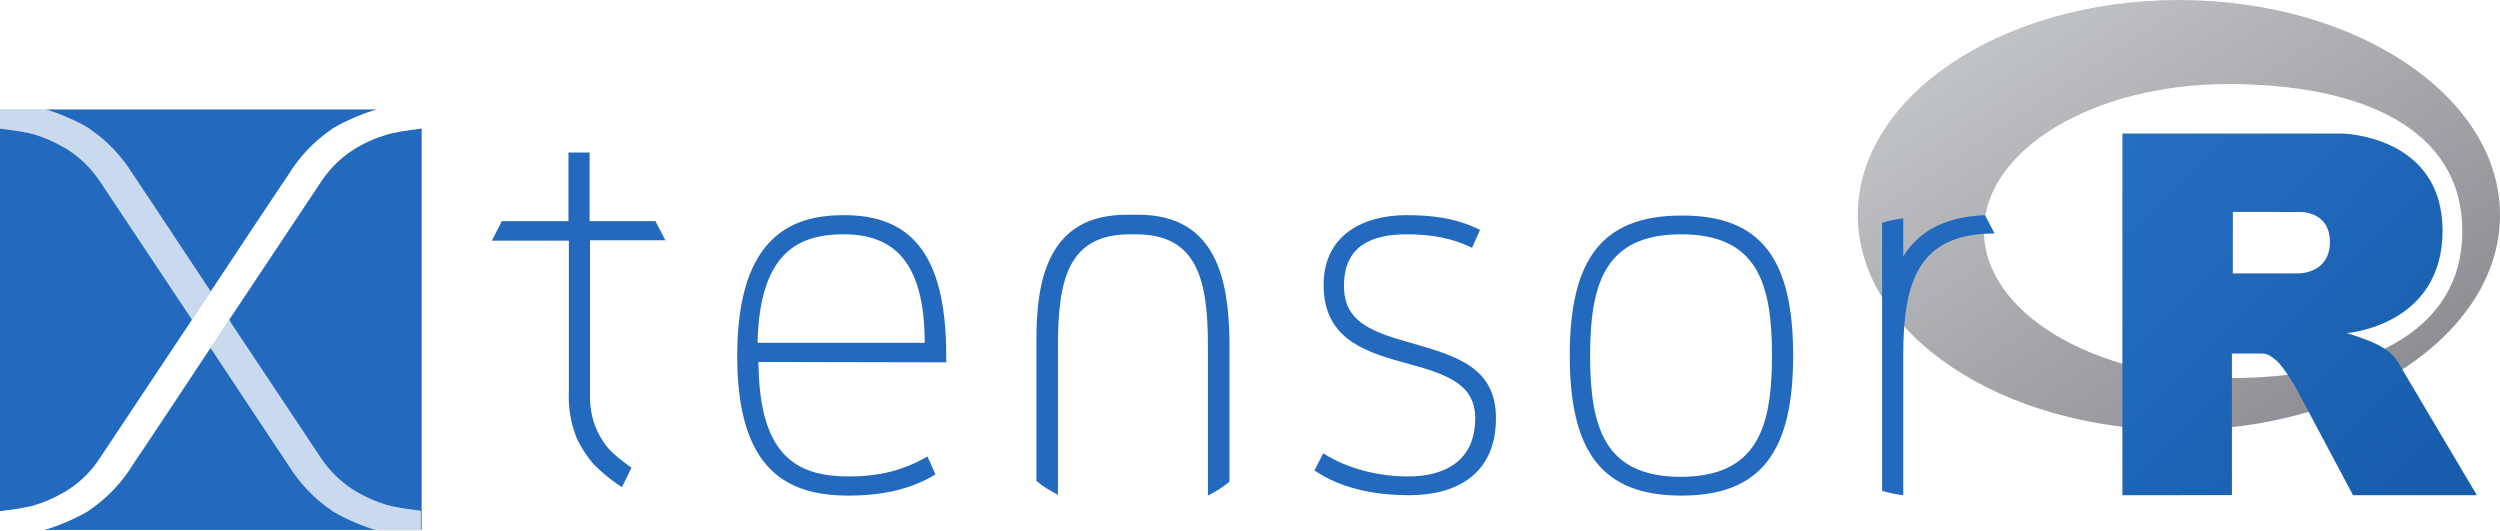
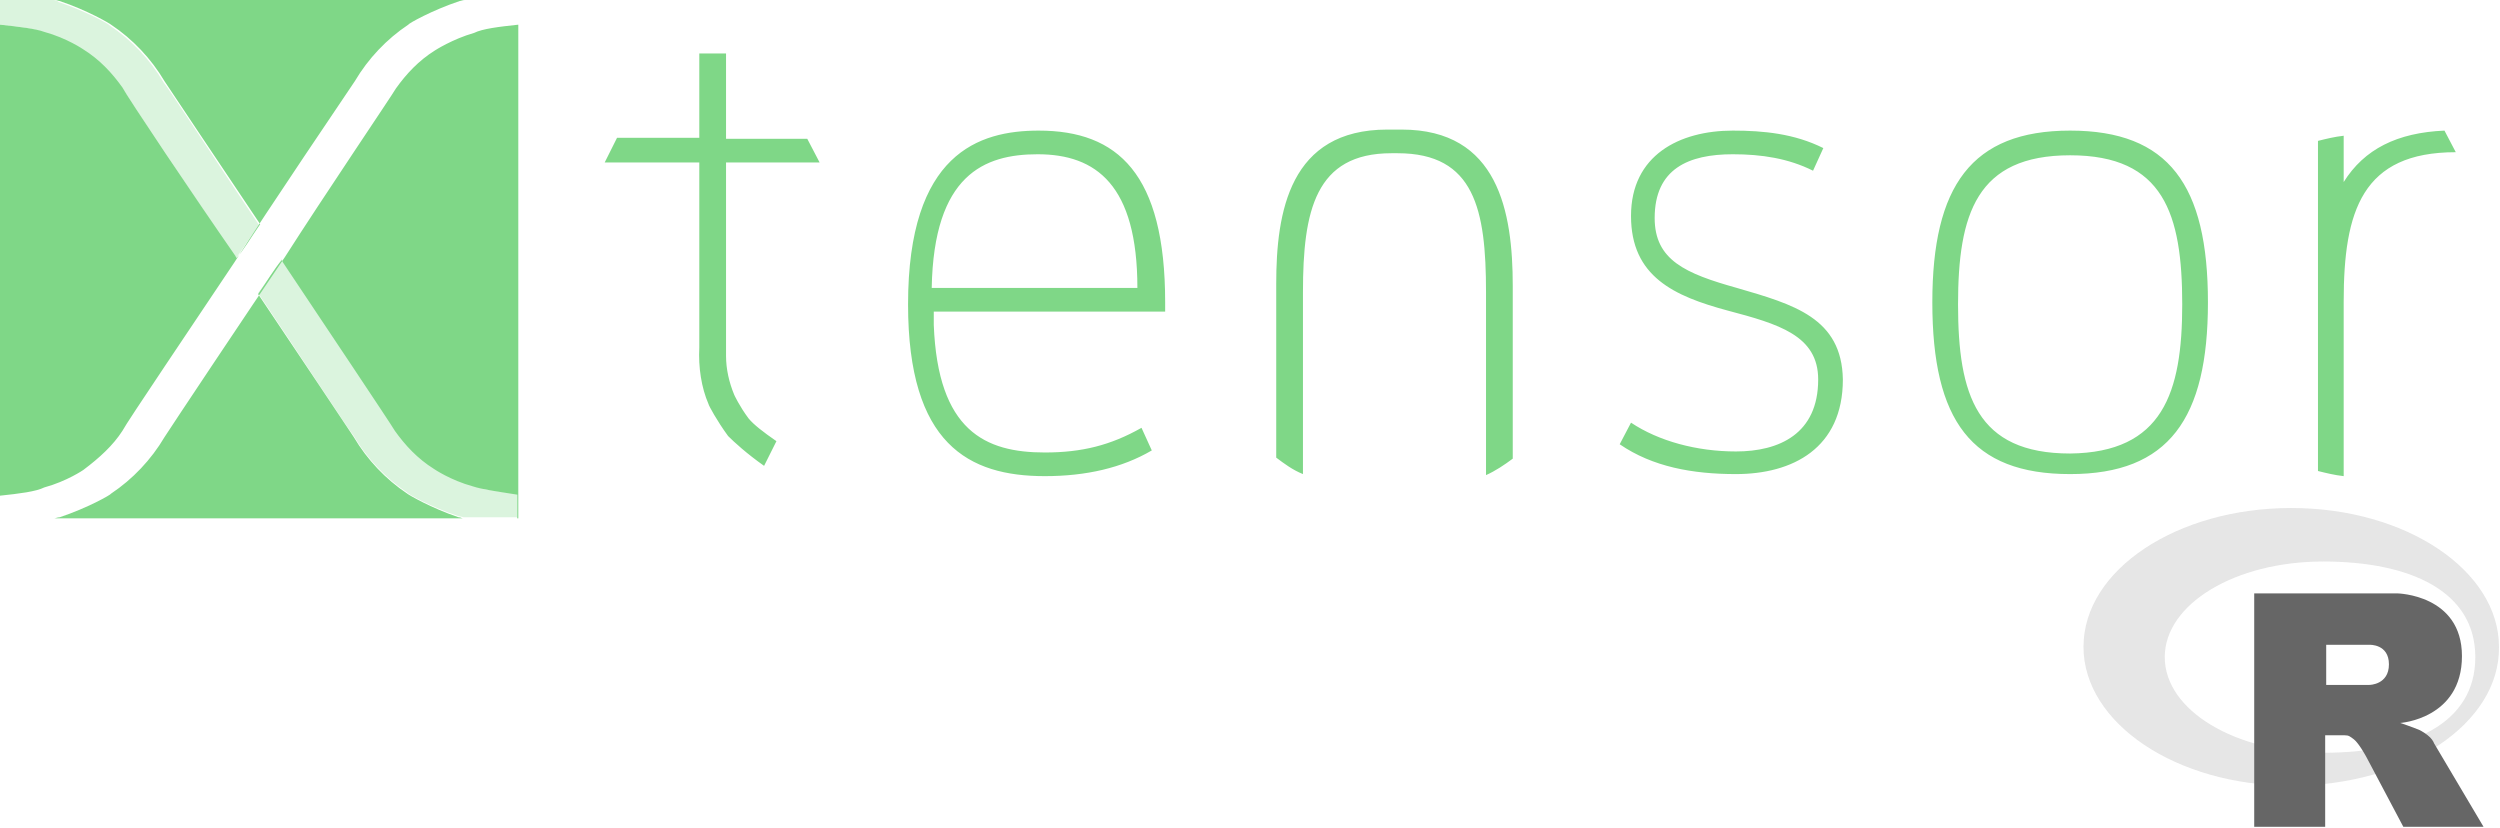
- <svg xmlns="http://www.w3.org/2000/svg" preserveAspectRatio="xMidYMid" width="2609.069" height="553.435" viewBox="0 0 2609.069 553.435" id="svg2" version="1.1">
-   <defs id="defs4">
-     <linearGradient id="gradientFill-1" x1="0.741" x2="590.863" y1="3.666" y2="593.787" gradientUnits="userSpaceOnUse" spreadMethod="pad" gradientTransform="matrix(1.135727,0,0,0.7606282,1938.011,-2.788331)">
-       <stop offset="0" stop-color="rgb(203,206,208)" stop-opacity="1" id="stop7" />
-       <stop offset="1" stop-color="rgb(132,131,139)" stop-opacity="1" id="stop9" />
-     </linearGradient>
-     <linearGradient id="gradientFill-2" x1="301.026" x2="703.067" y1="151.401" y2="553.442" gradientUnits="userSpaceOnUse" spreadMethod="pad" gradientTransform="matrix(0.9201006,0,0,0.9388818,1938.011,-2.788331)">
-       <stop offset="0" stop-color="rgb(39,109,195)" stop-opacity="1" id="stop12" />
-       <stop offset="1" stop-color="rgb(22,92,170)" stop-opacity="1" id="stop14" />
-     </linearGradient>
-   </defs>
-   <path d="m 2273.961,448.863 c -185.075,0 -335.108,-100.481 -335.108,-224.431 C 1938.853,100.481 2088.887,0 2273.961,0 c 185.076,0 335.108,100.481 335.108,224.432 0,123.95 -150.033,224.431 -335.108,224.431 z m 51.294,-361.118 c -140.673,0 -254.711,68.693 -254.711,153.431 0,84.737 114.038,153.431 254.711,153.431 140.672,0 244.487,-46.964 244.487,-153.431 0,-106.433 -103.814,-153.431 -244.487,-153.431 z" id="path16" style="fill:url(#gradientFill-1);fill-rule:evenodd" />
-   <path d="m 2449.205,347.612 c 0,0 20.282,6.12 32.066,12.083 4.089,2.069 11.163,6.198 16.265,11.618 4.998,5.309 7.436,10.689 7.436,10.689 l 79.932,134.769 -129.193,0.058 -60.414,-113.45 c 0,0 -12.371,-21.255 -19.983,-27.419 -6.35,-5.141 -9.057,-6.971 -15.336,-6.971 -4.37,0 -30.696,0 -30.696,0 l 0.024,147.757 -114.322,0.048 0,-377.436 229.573,0 c 0,0 104.562,1.886 104.562,101.367 0,99.481 -99.915,106.886 -99.915,106.886 z m -49.725,-126.382 -69.209,-0.045 -0.034,64.178 69.243,-0.022 c 0,0 32.066,-0.1 32.066,-32.647 0,-33.202 -32.066,-31.464 -32.066,-31.464 z" id="path18" style="fill:url(#gradientFill-2);fill-rule:evenodd" />
-   <path style="fill:#2369bd;fill-opacity:1" d="m 47.186,114.212 c 1.232,0.277 2.493,0.552 3.602,0.829 23.314,7.494 42.468,18.739 42.885,19.572 18.318,12.49 33.724,28.726 45.381,47.877 4.163,5.829 48.712,73.27 80.769,121.564 -7.494,11.241 -14.16,21.647 -19.572,29.557 -0.416,-0.833 -0.828,-1.249 -1.244,-2.082 C 166.117,281.988 107.83,194.566 103.666,188.321 95.34,176.248 84.514,165.002 70.775,156.259 c 0,0 -14.571,-9.572 -33.306,-15.401 C 29.975,138.36 17.069,136.28 0,134.199 l 0,399.249 c 17.069,-2.082 29.975,-4.162 37.469,-6.66 18.735,-5.829 33.306,-15.401 33.306,-15.401 14.155,-9.159 24.981,-20.403 32.891,-32.477 4.163,-6.245 62.45,-93.675 95.34,-143.217 27.477,-41.632 96.581,-145.71 101.577,-152.788 11.657,-19.151 27.063,-35.388 45.381,-47.877 0.416,-0.833 19.57,-12.07 42.885,-19.564 l 4.993,-1.252 -346.656,0 z m 392.866,19.987 c -17.069,2.082 -29.975,4.162 -37.469,6.66 -19.567,5.829 -33.721,15.401 -33.721,15.401 -13.739,8.743 -24.565,19.988 -32.891,32.062 -4.163,6.245 -62.442,93.667 -95.332,143.209 -27.477,41.632 -96.589,145.719 -101.585,152.796 -11.657,19.151 -27.063,35.388 -45.381,47.877 -0.416,0.833 -19.57,12.07 -42.885,19.564 l -4.993,1.252 346.395,0 -3.342,-0.838 c -23.314,-7.494 -42.468,-18.731 -42.885,-19.564 -18.318,-12.49 -33.724,-28.726 -45.381,-47.877 -4.163,-5.829 -48.703,-73.27 -80.76,-121.564 7.494,-11.241 14.152,-21.655 19.564,-29.566 0.416,0.833 0.829,1.249 0.829,2.082 32.89,49.543 91.177,136.972 95.34,143.217 8.326,12.073 19.153,23.319 32.891,32.062 0,0 14.571,9.572 33.306,15.401 7.494,2.498 20.4,4.578 37.469,6.66 l 0,19.987 0.829,0 0,-418.821 z m 153.211,24.979 0,71.605 -69.523,0 -10.408,20.402 80.346,0 0,156.951 c -0.833,17.069 2.083,33.721 7.912,48.292 0,0.833 6.66,14.571 17.068,27.061 5.412,5.829 15.824,15.404 30.395,24.979 l 9.993,-20.393 c -11.241,-7.91 -19.157,-14.578 -23.321,-19.157 -8.743,-9.992 -13.319,-21.231 -13.319,-21.231 -4.58,-10.408 -6.66,-22.065 -6.66,-33.306 l 0,-163.611 78.687,0 -10.408,-19.987 -68.694,0 0,-71.605 -22.069,0 z m 582.44,64.945 c -82.849,0 -94.088,69.528 -94.088,130.728 l 0,146.958 c 6.661,5.829 14.565,10.408 22.475,14.571 l 0,-154.455 c 0,-69.11 9.998,-117.4 75.361,-117.4 l 5.822,0 c 64.947,0 75.361,48.29 75.361,117.4 l 0,155.292 c 7.91,-4.163 15.814,-8.743 22.475,-14.571 l 0,-146.966 c -0.833,-62.032 -12.901,-131.557 -94.917,-131.557 l -12.49,0 z m -294.761,0.415 c -51.208,0 -111.57,18.738 -111.57,146.966 0,119.069 52.034,145.714 116.148,145.714 34.555,0 64.534,-6.248 90.762,-22.068 l -8.326,-18.735 c -26.228,14.988 -51.205,20.816 -82.013,20.816 -50.792,0 -90.765,-18.318 -94.096,-108.244 l -0.415,-11.238 195.673,0.415 0.415,0.415 0,-7.497 c 0,-110.326 -40.382,-146.543 -106.577,-146.543 z m 587.018,0 c -44.963,0 -86.591,20.4 -86.591,72.857 0,52.457 37.051,68.281 81.598,80.354 42.049,11.657 76.605,20.398 76.605,58.7 0,45.796 -33.309,60.782 -69.946,60.782 -32.89,0 -64.534,-8.746 -88.68,-24.15 l -9.156,17.905 c 27.894,18.735 62.036,25.809 99.088,25.809 48.294,0 90.339,-21.228 90.339,-80.346 0,-52.873 -40.801,-64.948 -89.095,-78.687 -43.714,-12.073 -69.523,-23.317 -69.523,-59.538 0,-41.632 28.722,-53.699 65.775,-53.699 24.147,0 47.464,3.74 67.864,14.149 l 8.326,-18.735 c -24.563,-12.49 -50.793,-15.401 -76.605,-15.401 z m 603.671,0 c -40.8,1.665 -68.277,15.824 -85.347,42.885 l 0,-39.551 c -7.91,0.833 -14.983,2.496 -22.06,4.578 l 0,279.767 c 6.661,2.082 14.15,3.745 22.06,4.578 l 0,-144.876 0,-1.667 c 0,-76.187 15.824,-126.564 94.925,-126.564 l 0.415,0 -9.993,-19.149 z m -316.822,0.415 c -83.681,0 -116.571,46.627 -116.571,146.128 0,99.502 32.89,146.137 116.571,146.137 83.681,0 116.571,-46.635 116.571,-146.137 0,-99.918 -32.89,-146.545 -116.571,-146.128 z m -874.282,19.572 c 50.375,0 84.517,26.642 84.517,113.237 l -174.442,0 c 2.082,-95.755 44.129,-113.237 89.925,-113.237 z m 873.867,0 c 79.102,0 94.917,50.369 94.917,126.556 0,75.771 -15.816,126.148 -94.917,126.564 -79.102,0 -94.925,-50.377 -94.925,-126.564 0,-76.187 16.24,-126.556 94.925,-126.556 z m -1059.961,6.66 0.415,0.829 0,-0.829 -0.415,0 z" id="path5" />
-   <path class="st1" d="m 239.387,333.615 c -5.412,7.91 -12.073,18.318 -19.567,29.559 32.057,48.294 76.604,115.738 80.767,121.567 11.657,19.151 27.061,35.388 45.379,47.877 0.416,0.833 19.567,12.073 42.881,19.567 1.665,0.416 3.331,0.833 4.996,1.249 l 45.379,0 0,-20.4 c -17.069,-2.082 -29.975,-4.163 -37.469,-6.661 -18.735,-5.829 -33.306,-15.404 -33.306,-15.404 -13.739,-8.743 -24.563,-19.984 -32.89,-32.057 -4.163,-6.245 -62.449,-93.673 -95.338,-143.216 l 0,0 c 0,-0.833 -0.416,-1.249 -0.833,-2.082 M 45.379,113.796 0,113.796 0,134.196 c 17.069,2.082 29.975,4.163 37.469,6.661 18.735,5.829 33.306,15.404 33.306,15.404 13.739,8.743 24.563,19.984 32.89,32.057 4.163,6.245 62.449,93.673 95.338,143.216 l 0,0 c 0.416,0.833 0.833,1.249 1.249,2.082 5.412,-7.91 12.073,-18.318 19.567,-29.559 -32.057,-48.294 -76.604,-115.738 -80.767,-121.567 -11.657,-19.151 -27.061,-35.388 -45.379,-47.877 -0.416,-0.833 -19.567,-12.073 -42.881,-19.567 -1.665,-0.416 -3.331,-0.833 -5.412,-1.249" id="path7-3" style="fill:#1f65b9;fill-opacity:0.235" />
+ <svg xmlns="http://www.w3.org/2000/svg" version="1.1" id="Calque_1" x="0px" y="0px" viewBox="0 0 243.1 80.5" style="enable-background:new 0 0 243.1 80.5;" xml:space="preserve">
+   <style type="text/css">
+ 	.st0{opacity:0.2;fill:#808080;}
+ 	.st1{fill:#666666;}
+ 	.st2{fill:#7FD787;}
+ 	.st3{opacity:0.28;fill:#7FD787;enable-background:new    ;}
+ </style>
+   <g>
+     <path id="path16_2_" class="st0" d="M222.8,76.4c-11.2,0-20.2-6.1-20.2-13.5   c0-7.5,9.1-13.5,20.2-13.5c11.2,0,20.2,6.1,20.2,13.5C243.1,70.4,234,76.4,222.8,76.4z M225.9,54.6c-8.5,0-15.4,4.1-15.4,9.3   s6.9,9.3,15.4,9.3c8.5,0,14.8-2.8,14.8-9.3C240.7,57.5,234.4,54.6,225.9,54.6L225.9,54.6z" />
+     <path id="path18_2_" class="st1" d="M233.4,70.3c0,0,1.2,0.4,1.9,0.7c0.2,0.1,0.7,0.4,1,0.7   c0.3,0.3,0.4,0.6,0.4,0.6l4.8,8.1l-7.8,0l-3.6-6.8c0,0-0.7-1.3-1.2-1.7c-0.4-0.3-0.5-0.4-0.9-0.4c-0.3,0-1.9,0-1.9,0l0,8.9l-6.9,0   V57.7h13.9c0,0,6.3,0.1,6.3,6.1C239.4,69.9,233.4,70.3,233.4,70.3L233.4,70.3z M230.4,62.7l-4.2,0l0,3.9l4.2,0c0,0,1.9,0,1.9-2   C232.3,62.6,230.4,62.7,230.4,62.7L230.4,62.7z" />
+     <g>
+       <path class="st2" d="M79.7,15.9L79.7,15.9L79.7,15.9L79.7,15.9z M71.4,38.4c-0.5-1.2-0.8-2.5-0.8-3.8c0-0.9,0-18.8,0-18.8h9.1    l-1.2-2.3h-7.9V5.2h-2.6v8.2h-8l-1.2,2.4h9.2c0,0,0,17.1,0,18c-0.1,1.9,0.2,3.9,0.9,5.5c0,0.1,0.8,1.6,1.9,3.1    c0.6,0.6,1.8,1.7,3.5,2.9l1.2-2.4c-1.3-0.9-2.2-1.6-2.7-2.2C71.9,39.5,71.4,38.4,71.4,38.4z M42.3,4.9c-1.6,1-2.8,2.3-3.8,3.7    C38.1,9.3,31.4,19.2,27.7,25C24.5,29.7,16.5,41.7,16,42.5c-1.3,2.2-3.1,4.1-5.2,5.5c0,0.1-2.3,1.4-5,2.3c-0.2,0-0.4,0.1-0.5,0.1    H45c-0.1,0-0.2-0.1-0.4-0.1c-2.7-0.9-4.9-2.2-5-2.3c-2.1-1.4-3.9-3.3-5.2-5.5c-0.4-0.6-5.6-8.4-9.3-13.9c0.9-1.3,1.6-2.5,2.3-3.3    c0,0.1,0.1,0.1,0.1,0.2c3.8,5.7,10.5,15.7,10.9,16.4c1,1.4,2.2,2.7,3.8,3.7c0,0,1.6,1.1,3.8,1.7c0.9,0.3,2.4,0.5,4.3,0.8v2.3h0.1    V2.4c-1.9,0.2-3.5,0.4-4.3,0.8C44,3.8,42.3,4.9,42.3,4.9z M11.9,41.9c0.4-0.8,7.1-10.7,10.9-16.4c3.1-4.9,11.1-16.7,11.7-17.6    c1.3-2.2,3.1-4.1,5.2-5.5c0-0.1,2.3-1.4,5-2.3C44.8,0.1,45,0,45.2,0H5.4c0.1,0,0.3,0.1,0.4,0.1c2.7,0.9,4.9,2.2,5,2.3    c2.1,1.4,3.9,3.3,5.2,5.5c0.4,0.6,5.6,8.4,9.3,13.9c-0.9,1.3-1.6,2.5-2.3,3.3c0-0.1-0.1-0.1-0.1-0.2C19,19.3,12.3,9.3,11.9,8.5    c-1-1.4-2.2-2.7-3.8-3.7c0,0-1.6-1.1-3.8-1.7C3.5,2.8,1.9,2.6,0,2.4v45.8c1.9-0.2,3.5-0.4,4.3-0.8c2.2-0.6,3.8-1.7,3.8-1.7    C9.7,44.5,11,43.3,11.9,41.9z M201.3,12.7c-9.6,0-13.4,5.4-13.4,16.7c0,11.5,3.8,16.7,13.4,16.7c9.6,0,13.4-5.4,13.4-16.7    C214.7,18,210.9,12.7,201.3,12.7z M201.3,44.1c-9.1,0-10.9-5.7-10.9-14.5s1.8-14.5,10.9-14.5c9.1,0,10.9,5.7,10.9,14.5    C212.2,38.2,210.3,44,201.3,44.1z M237.7,12.7c-4.6,0.2-7.8,1.8-9.8,5v-4.5c-0.9,0.1-1.7,0.3-2.5,0.5v32.1    c0.8,0.2,1.6,0.4,2.5,0.5v-17c0-8.8,1.8-14.5,10.9-14.5l0,0L237.7,12.7z M101,12.7c-5.8,0-12.7,2.2-12.7,16.9    c0,13.6,5.9,16.7,13.3,16.7c4,0,7.5-0.8,10.4-2.5l-1-2.2c-3,1.7-5.8,2.4-9.4,2.4c-5.8,0-10.4-2.1-10.8-12.4v-1.3h22.5l0,0v-0.9    C113.3,16.9,108.7,12.7,101,12.7z M90.6,28c0.2-11,5.1-13,10.3-13c5.7,0,9.7,3,9.7,13H90.6z M136.3,12.6h-1.4    c-9.5,0-10.8,8-10.8,15v16.9c0.8,0.6,1.6,1.2,2.6,1.6V28.4c0-7.9,1.2-13.5,8.6-13.5h0.6c7.5,0,8.6,5.5,8.6,13.5v17.8    c0.9-0.4,1.8-1,2.6-1.6V27.8C147.1,20.6,145.7,12.6,136.3,12.6z M168.9,28c-5-1.4-8-2.7-8-6.8c0-4.8,3.3-6.2,7.6-6.2    c2.8,0,5.4,0.4,7.8,1.6l1-2.2c-2.8-1.4-5.8-1.7-8.8-1.7c-5.2,0-9.9,2.4-9.9,8.3s4.2,7.8,9.4,9.2c4.9,1.3,8.8,2.4,8.8,6.7    c0,5.3-3.8,7-8,7c-3.8,0-7.5-1-10.2-2.8l-1.1,2.1c3.2,2.2,7.1,2.9,11.3,2.9c5.5,0,10.4-2.5,10.4-9.2    C179.1,30.9,174.4,29.6,168.9,28z" />
+       <path class="st3" d="M27.4,25.2c-0.6,0.9-1.4,2.1-2.3,3.3c3.7,5.5,8.8,13.3,9.3,13.9c1.3,2.2,3.1,4.1,5.2,5.5c0,0.1,2.3,1.4,5,2.3    c0.2,0,0.4,0.1,0.5,0.1h5.2V48c-1.9-0.2-3.5-0.4-4.3-0.8c-2.2-0.6-3.8-1.7-3.8-1.7c-1.6-1-2.8-2.3-3.8-3.7    c-0.4-0.8-7.1-10.7-10.9-16.4l0,0C27.5,25.4,27.5,25.3,27.4,25.2 M5.2,0H0v2.4c1.9,0.2,3.5,0.4,4.3,0.8c2.2,0.6,3.8,1.7,3.8,1.7    c1.6,1,2.8,2.3,3.8,3.7C12.3,9.3,19,19.2,22.8,25l0,0c0,0.1,0.1,0.1,0.1,0.2c0.6-0.9,1.4-2.1,2.3-3.3c-3.7-5.5-8.8-13.3-9.3-13.9    c-1.3-2.2-3.1-4.1-5.2-5.5c0-0.1-2.3-1.4-5-2.3C5.6,0.1,5.4,0,5.2,0" />
+     </g>
+   </g>
</svg>
